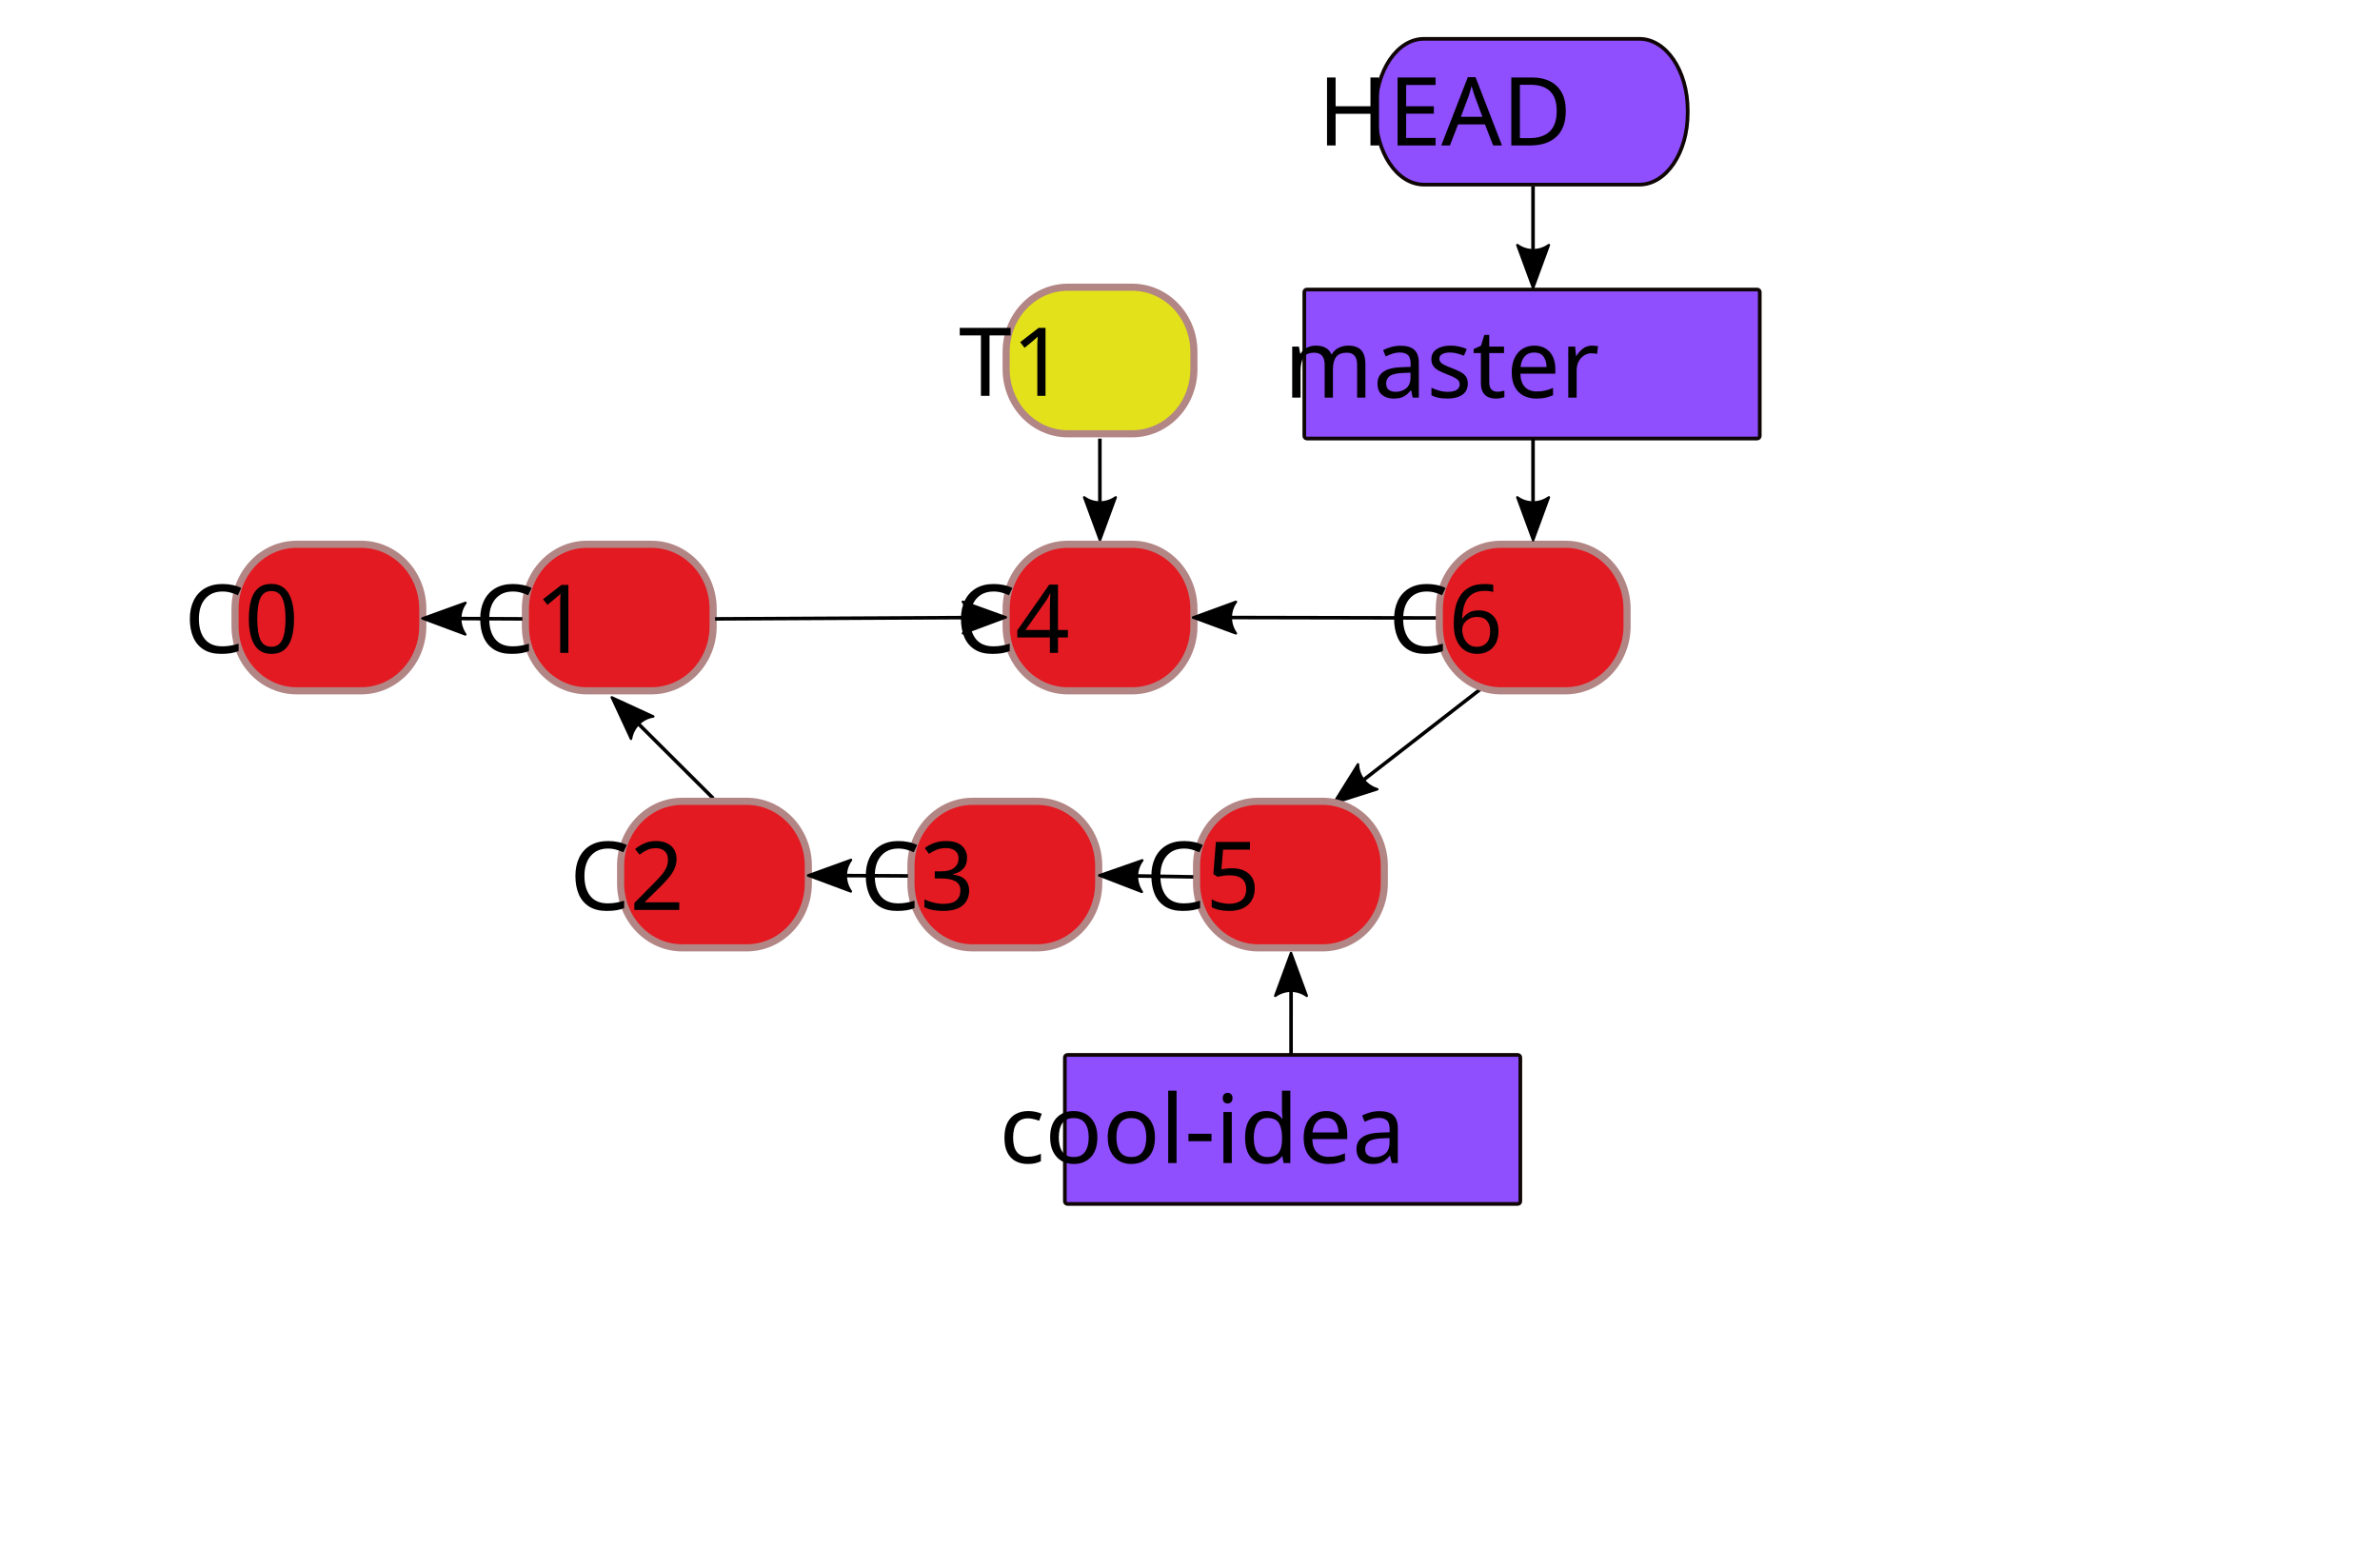
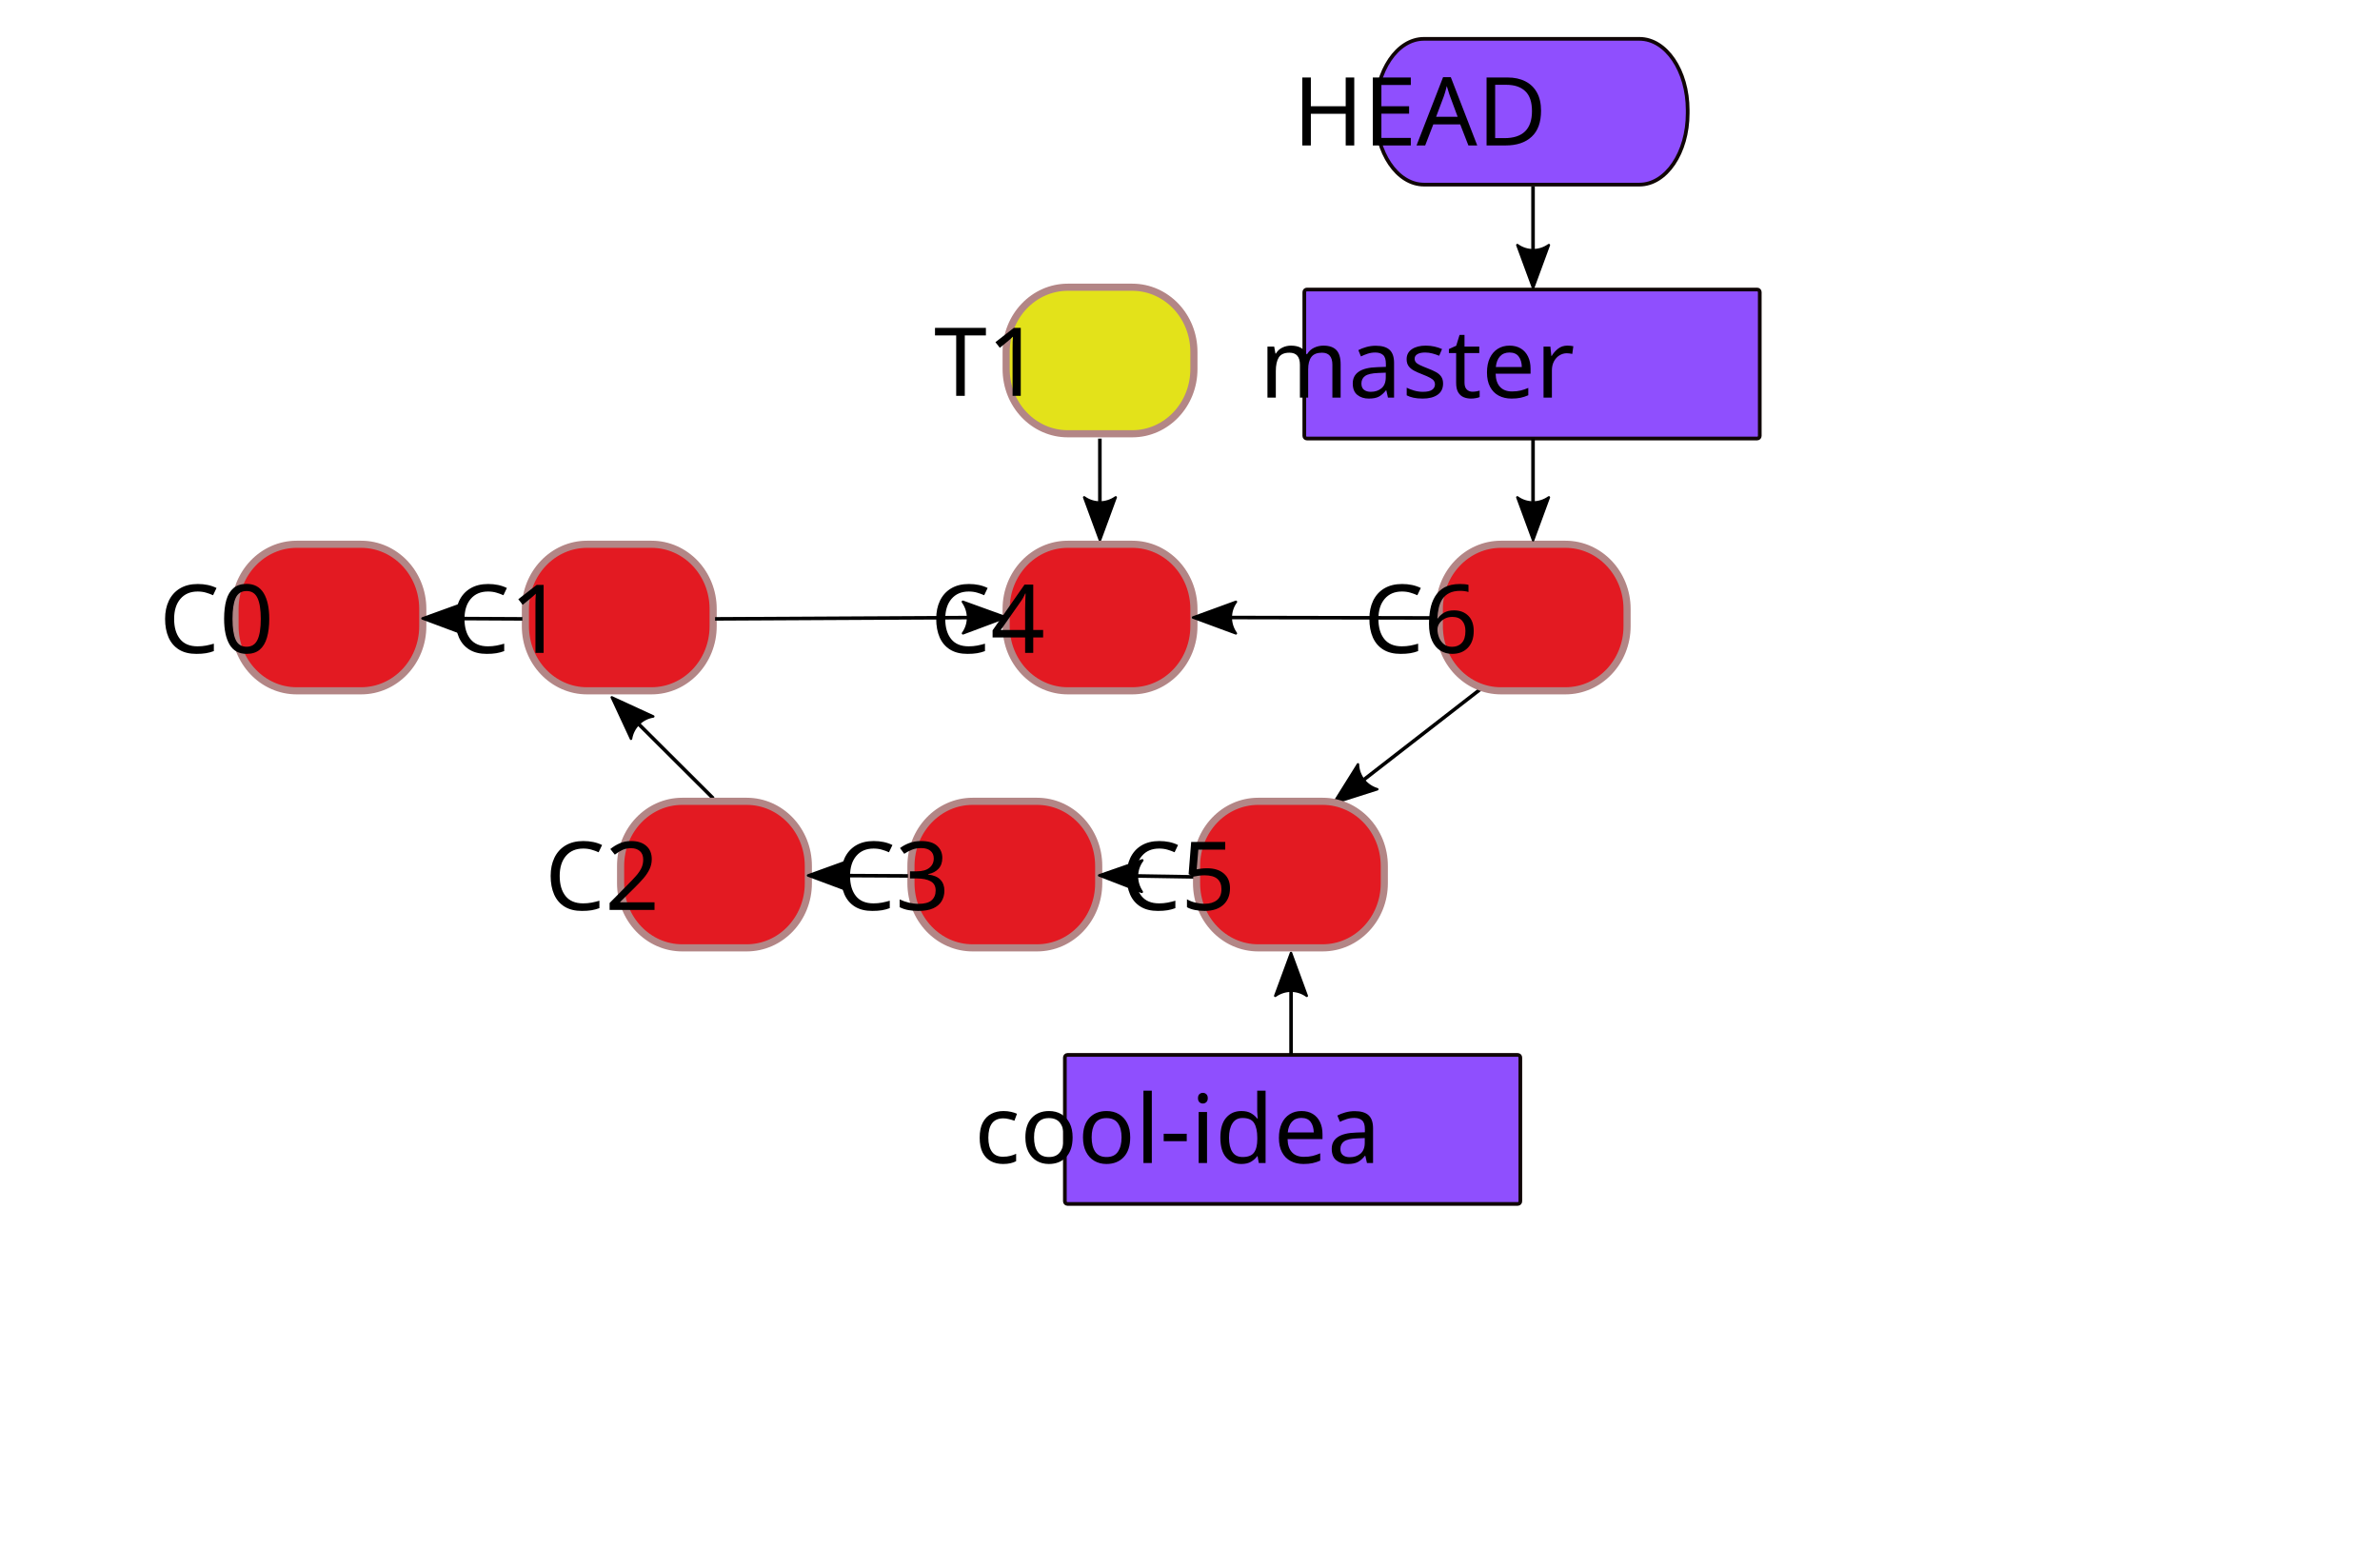
<svg xmlns="http://www.w3.org/2000/svg" width="1000" height="650" viewBox="0 0 1000 650" id="svg3459" version="1.1">
  <defs id="defs3461">
    <marker style="overflow:visible" id="marker6268" refX="0" refY="0" orient="auto">
      <path transform="matrix(-1.1,0,0,-1.1,-1.1,0)" d="M 8.719,4.034 -2.207,0.016 8.719,-4.002 c -1.745,2.372 -1.735,5.617 -6e-7,8.035 z" style="fill:#000000;fill-opacity:1;fill-rule:evenodd;stroke:#000000;stroke-width:0.625;stroke-linejoin:round;stroke-opacity:1" id="path6270" />
    </marker>
    <marker orient="auto" refY="0" refX="0" id="marker4846" style="overflow:visible">
      <path id="path4848" style="fill:#000000;fill-opacity:1;fill-rule:evenodd;stroke:#000000;stroke-width:0.625;stroke-linejoin:round;stroke-opacity:1" d="M 8.719,4.034 -2.207,0.016 8.719,-4.002 c -1.745,2.372 -1.735,5.617 -6e-7,8.035 z" transform="matrix(-1.1,0,0,-1.1,-1.1,0)" />
    </marker>
    <marker style="overflow:visible" id="marker15036" refX="0" refY="0" orient="auto">
      <path transform="matrix(-1.1,0,0,-1.1,-1.1,0)" d="M 8.719,4.034 -2.207,0.016 8.719,-4.002 c -1.745,2.372 -1.735,5.617 -6e-7,8.035 z" style="fill:#000000;fill-opacity:1;fill-rule:evenodd;stroke:#000000;stroke-width:0.625;stroke-linejoin:round;stroke-opacity:1" id="path15038" />
    </marker>
    <marker orient="auto" refY="0" refX="0" id="marker14694" style="overflow:visible">
      <path id="path14696" style="fill:#000000;fill-opacity:1;fill-rule:evenodd;stroke:#000000;stroke-width:0.625;stroke-linejoin:round;stroke-opacity:1" d="M 8.719,4.034 -2.207,0.016 8.719,-4.002 c -1.745,2.372 -1.735,5.617 -6e-7,8.035 z" transform="matrix(-1.1,0,0,-1.1,-1.1,0)" />
    </marker>
    <marker orient="auto" refY="0" refX="0" id="marker11834" style="overflow:visible">
      <path id="path11836" style="fill:#000000;fill-opacity:1;fill-rule:evenodd;stroke:#000000;stroke-width:0.625;stroke-linejoin:round;stroke-opacity:1" d="M 8.719,4.034 -2.207,0.016 8.719,-4.002 c -1.745,2.372 -1.735,5.617 -6e-7,8.035 z" transform="matrix(-1.1,0,0,-1.1,-1.1,0)" />
    </marker>
    <marker style="overflow:visible" id="marker9558" refX="0" refY="0" orient="auto">
      <path transform="matrix(-1.1,0,0,-1.1,-1.1,0)" d="M 8.719,4.034 -2.207,0.016 8.719,-4.002 c -1.745,2.372 -1.735,5.617 -6e-7,8.035 z" style="fill:#000000;fill-opacity:1;fill-rule:evenodd;stroke:#000000;stroke-width:0.625;stroke-linejoin:round;stroke-opacity:1" id="path9560" />
    </marker>
    <marker style="overflow:visible" id="marker8866" refX="0" refY="0" orient="auto">
      <path transform="matrix(-1.1,0,0,-1.1,-1.1,0)" d="M 8.719,4.034 -2.207,0.016 8.719,-4.002 c -1.745,2.372 -1.735,5.617 -6e-7,8.035 z" style="fill:#000000;fill-opacity:1;fill-rule:evenodd;stroke:#000000;stroke-width:0.625;stroke-linejoin:round;stroke-opacity:1" id="path8868" />
    </marker>
    <marker style="overflow:visible" id="marker7950" refX="0" refY="0" orient="auto">
      <path transform="matrix(-1.1,0,0,-1.1,-1.1,0)" d="M 8.719,4.034 -2.207,0.016 8.719,-4.002 c -1.745,2.372 -1.735,5.617 -6e-7,8.035 z" style="fill:#000000;fill-opacity:1;fill-rule:evenodd;stroke:#000000;stroke-width:0.625;stroke-linejoin:round;stroke-opacity:1" id="path7952" />
    </marker>
    <marker orient="auto" refY="0" refX="0" id="marker6961" style="overflow:visible">
      <path id="path6963" style="fill:#000000;fill-opacity:1;fill-rule:evenodd;stroke:#000000;stroke-width:0.625;stroke-linejoin:round;stroke-opacity:1" d="M 8.719,4.034 -2.207,0.016 8.719,-4.002 c -1.745,2.372 -1.735,5.617 -6e-7,8.035 z" transform="matrix(-1.1,0,0,-1.1,-1.1,0)" />
    </marker>
    <marker orient="auto" refY="0" refX="0" id="marker6649" style="overflow:visible">
      <path id="path6651" style="fill:#000000;fill-opacity:1;fill-rule:evenodd;stroke:#000000;stroke-width:0.625;stroke-linejoin:round;stroke-opacity:1" d="M 8.719,4.034 -2.207,0.016 8.719,-4.002 c -1.745,2.372 -1.735,5.617 -6e-7,8.035 z" transform="matrix(-1.1,0,0,-1.1,-1.1,0)" />
    </marker>
    <marker orient="auto" refY="0" refX="0" id="marker11423" style="overflow:visible">
      <path id="path11425" style="fill:#000000;fill-opacity:1;fill-rule:evenodd;stroke:#000000;stroke-width:0.625;stroke-linejoin:round;stroke-opacity:1" d="M 8.719,4.034 -2.207,0.016 8.719,-4.002 c -1.745,2.372 -1.735,5.617 -6e-7,8.035 z" transform="matrix(-1.1,0,0,-1.1,-1.1,0)" />
    </marker>
    <marker style="overflow:visible" id="marker9333" refX="0" refY="0" orient="auto">
      <path transform="matrix(-1.1,0,0,-1.1,-1.1,0)" d="M 8.719,4.034 -2.207,0.016 8.719,-4.002 c -1.745,2.372 -1.735,5.617 -6e-7,8.035 z" style="fill:#000000;fill-opacity:1;fill-rule:evenodd;stroke:#000000;stroke-width:0.625;stroke-linejoin:round;stroke-opacity:1" id="path9335" />
    </marker>
    <marker style="overflow:visible" id="marker8841" refX="0" refY="0" orient="auto">
      <path transform="matrix(-1.1,0,0,-1.1,-1.1,0)" d="M 8.719,4.034 -2.207,0.016 8.719,-4.002 c -1.745,2.372 -1.735,5.617 -6e-7,8.035 z" style="fill:#000000;fill-opacity:1;fill-rule:evenodd;stroke:#000000;stroke-width:0.625;stroke-linejoin:round;stroke-opacity:1" id="path8843" />
    </marker>
    <marker orient="auto" refY="0" refX="0" id="marker8741" style="overflow:visible">
      <path id="path8743" style="fill:#000000;fill-opacity:1;fill-rule:evenodd;stroke:#000000;stroke-width:0.625;stroke-linejoin:round;stroke-opacity:1" d="M 8.719,4.034 -2.207,0.016 8.719,-4.002 c -1.745,2.372 -1.735,5.617 -6e-7,8.035 z" transform="matrix(-1.1,0,0,-1.1,-1.1,0)" />
    </marker>
    <marker style="overflow:visible" id="marker8645" refX="0" refY="0" orient="auto">
      <path transform="matrix(-1.1,0,0,-1.1,-1.1,0)" d="M 8.719,4.034 -2.207,0.016 8.719,-4.002 c -1.745,2.372 -1.735,5.617 -6e-7,8.035 z" style="fill:#000000;fill-opacity:1;fill-rule:evenodd;stroke:#000000;stroke-width:0.625;stroke-linejoin:round;stroke-opacity:1" id="path8647" />
    </marker>
    <marker style="overflow:visible" id="marker7669" refX="0" refY="0" orient="auto">
      <path transform="matrix(-1.1,0,0,-1.1,-1.1,0)" d="M 8.719,4.034 -2.207,0.016 8.719,-4.002 c -1.745,2.372 -1.735,5.617 -6e-7,8.035 z" style="fill:#000000;fill-opacity:1;fill-rule:evenodd;stroke:#000000;stroke-width:0.625;stroke-linejoin:round;stroke-opacity:1" id="path7671" />
    </marker>
    <marker orient="auto" refY="0" refX="0" id="marker6457" style="overflow:visible">
      <path id="path6459" style="fill:#000000;fill-opacity:1;fill-rule:evenodd;stroke:#000000;stroke-width:0.625;stroke-linejoin:round;stroke-opacity:1" d="M 8.719,4.034 -2.207,0.016 8.719,-4.002 c -1.745,2.372 -1.735,5.617 -6e-7,8.035 z" transform="matrix(-1.1,0,0,-1.1,-1.1,0)" />
    </marker>
    <marker style="overflow:visible" id="marker6309" refX="0" refY="0" orient="auto">
      <path transform="matrix(-1.1,0,0,-1.1,-1.1,0)" d="M 8.719,4.034 -2.207,0.016 8.719,-4.002 c -1.745,2.372 -1.735,5.617 -6e-7,8.035 z" style="fill:#000000;fill-opacity:1;fill-rule:evenodd;stroke:#000000;stroke-width:0.625;stroke-linejoin:round;stroke-opacity:1" id="path6311" />
    </marker>
    <marker style="overflow:visible" id="marker4547" refX="0" refY="0" orient="auto">
      <path transform="matrix(-1.1,0,0,-1.1,-1.1,0)" d="M 8.719,4.034 -2.207,0.016 8.719,-4.002 c -1.745,2.372 -1.735,5.617 -6e-7,8.035 z" style="fill:#000000;fill-opacity:1;fill-rule:evenodd;stroke:#000000;stroke-width:0.625;stroke-linejoin:round;stroke-opacity:1" id="path4549" />
    </marker>
    <marker style="overflow:visible" id="marker10796-1" refX="0" refY="0" orient="auto">
      <path transform="matrix(-1.1,0,0,-1.1,-1.1,0)" d="M 8.719,4.034 -2.207,0.016 8.719,-4.002 c -1.745,2.372 -1.735,5.617 -6e-7,8.035 z" style="fill:#000000;fill-opacity:1;fill-rule:evenodd;stroke:#000000;stroke-width:0.625;stroke-linejoin:round;stroke-opacity:1" id="path10798-8" />
    </marker>
    <marker orient="auto" refY="0" refX="0" id="marker12210" style="overflow:visible">
      <path id="path12212" style="fill:#000000;fill-opacity:1;fill-rule:evenodd;stroke:#000000;stroke-width:0.625;stroke-linejoin:round;stroke-opacity:1" d="M 8.719,4.034 -2.207,0.016 8.719,-4.002 c -1.745,2.372 -1.735,5.617 -6e-7,8.035 z" transform="matrix(-1.1,0,0,-1.1,-1.1,0)" />
    </marker>
  </defs>
  <g id="layer2" style="display:inline" transform="translate(0,-100)">
-     <g transform="translate(36,-194.3622)" id="g8486">
-       <rect ry="27.163" rx="25.911" y="523.048" x="184.752" height="61.57" width="78.889" id="rect8488" style="opacity:1;fill:#e31a22;fill-opacity:1;stroke:#b38686;stroke-width:3;stroke-linejoin:round;stroke-miterlimit:4;stroke-dasharray:none;stroke-opacity:1" />
-       <text id="text8490" y="568.698" x="223.81" style="font-style:normal;font-weight:normal;font-size:40px;line-height:125%;font-family:sans-serif;letter-spacing:0px;word-spacing:0px;fill:#000000;fill-opacity:1;stroke:none;stroke-width:1px;stroke-linecap:butt;stroke-linejoin:miter;stroke-opacity:1" xml:space="preserve">
-         <tspan style="text-align:center;text-anchor:middle" y="568.698" x="223.81" id="tspan8492">C1</tspan>
-       </text>
+     <g id="g6752">
+       <g id="g8486" transform="translate(36,-194.3622)">
+         <rect style="opacity:1;fill:#e31a22;fill-opacity:1;stroke:#b38686;stroke-width:3;stroke-linejoin:round;stroke-miterlimit:4;stroke-dasharray:none;stroke-opacity:1" id="rect8488" width="78.889" height="61.57" x="184.752" y="523.048" rx="25.911" ry="27.163" />
+         <text xml:space="preserve" style="font-style:normal;font-weight:normal;font-size:40px;line-height:125%;font-family:sans-serif;letter-spacing:0px;word-spacing:0px;fill:#000000;fill-opacity:1;stroke:none;stroke-width:1px;stroke-linecap:butt;stroke-linejoin:miter;stroke-opacity:1" x="223.81" y="568.698" id="text8490">
+           <tspan id="tspan8492" x="223.81" y="568.698" style="text-align:center;text-anchor:middle">C1</tspan>
+         </text>
+       </g>
+       <g transform="translate(198,-300.3622)" id="g8494">
+         <rect style="opacity:1;fill:#8f4ffe;fill-opacity:1;stroke:#100606;stroke-width:1.556;stroke-linejoin:miter;stroke-miterlimit:4;stroke-dasharray:none;stroke-dashoffset:0;stroke-opacity:1" id="rect8496" width="191.369" height="62.611" x="350.029" y="522.007" rx="1.091" />
+         <text xml:space="preserve" style="font-style:normal;font-weight:normal;font-size:40px;line-height:125%;font-family:sans-serif;text-align:center;letter-spacing:0px;word-spacing:0px;text-anchor:middle;fill:#000000;fill-opacity:1;stroke:none;stroke-width:1px;stroke-linecap:butt;stroke-linejoin:miter;stroke-opacity:1" x="444.198" y="567.431" id="text8498">
+           <tspan id="tspan8500" x="444.198" y="567.431">master</tspan>
+         </text>
+       </g>
+       <path style="opacity:1;fill:none;fill-rule:evenodd;stroke:#000000;stroke-width:1.5;stroke-linecap:butt;stroke-linejoin:miter;stroke-miterlimit:4;stroke-dasharray:none;stroke-opacity:1;marker-end:url(#marker7669)" d="m 462.131,284.3 0.008,40.706" id="path8510" />
+       <g transform="translate(-86,-194.3622)" id="g11407">
+         <rect ry="27.163" rx="25.911" y="523.048" x="184.752" height="61.57" width="78.889" id="rect11409" style="opacity:1;fill:#e31a22;fill-opacity:1;stroke:#b38686;stroke-width:3;stroke-linejoin:round;stroke-miterlimit:4;stroke-dasharray:none;stroke-opacity:1" />
+         <text id="text11411" y="568.698" x="223.81" style="font-style:normal;font-weight:normal;font-size:40px;line-height:125%;font-family:sans-serif;letter-spacing:0px;word-spacing:0px;fill:#000000;fill-opacity:1;stroke:none;stroke-width:1px;stroke-linecap:butt;stroke-linejoin:miter;stroke-opacity:1" xml:space="preserve">
+           <tspan style="text-align:center;text-anchor:middle" y="568.698" x="223.81" id="tspan11413">C0</tspan>
+         </text>
+       </g>
+       <path id="path11421" d="m 219.494,360.028 -39.992,-0.203" style="opacity:1;fill:none;fill-rule:evenodd;stroke:#000000;stroke-width:1.5;stroke-linecap:butt;stroke-linejoin:miter;stroke-miterlimit:4;stroke-dasharray:none;stroke-opacity:1;marker-end:url(#marker11423)" />
+       <path id="path4476" d="M 299.693,435.465 258.469,394.386" style="opacity:1;fill:none;fill-rule:evenodd;stroke:#000000;stroke-width:1.5;stroke-linecap:butt;stroke-linejoin:miter;stroke-miterlimit:4;stroke-dasharray:none;stroke-opacity:1;marker-end:url(#marker6649)" />
+       <g transform="translate(76,-86.36222)" id="g6641">
+         <rect ry="27.163" rx="25.911" y="523.048" x="184.752" height="61.57" width="78.889" id="rect6643" style="opacity:1;fill:#e31a22;fill-opacity:1;stroke:#b38686;stroke-width:3;stroke-linejoin:round;stroke-miterlimit:4;stroke-dasharray:none;stroke-opacity:1" />
+         <text id="text6645" y="568.698" x="223.81" style="font-style:normal;font-weight:normal;font-size:40px;line-height:125%;font-family:sans-serif;letter-spacing:0px;word-spacing:0px;fill:#000000;fill-opacity:1;stroke:none;stroke-width:1px;stroke-linecap:butt;stroke-linejoin:miter;stroke-opacity:1" xml:space="preserve">
+           <tspan style="text-align:center;text-anchor:middle" y="568.698" x="223.81" id="tspan6647">C2</tspan>
+         </text>
+       </g>
+       <g transform="translate(199.2195,-336.3134)" id="g7914">
+         <rect style="opacity:1;fill:#8f4ffe;fill-opacity:1;stroke:#100606;stroke-width:1.556;stroke-linejoin:miter;stroke-miterlimit:4;stroke-dasharray:none;stroke-dashoffset:0;stroke-opacity:1" id="rect7916" width="131.095" height="61.242" x="378.797" y="452.637" rx="20.269" ry="29.936" />
+         <text xml:space="preserve" style="font-style:normal;font-weight:normal;font-size:40px;line-height:125%;font-family:sans-serif;letter-spacing:0px;word-spacing:0px;fill:#000000;fill-opacity:1;stroke:none;stroke-width:1px;stroke-linecap:butt;stroke-linejoin:miter;stroke-opacity:1" x="444.198" y="497.431" id="text7918">
+           <tspan id="tspan7920" x="444.198" y="497.431" style="text-align:center;text-anchor:middle">HEAD</tspan>
+         </text>
+       </g>
+       <g transform="translate(97.39504,21.23359)" id="g7922">
+         <rect style="opacity:1;fill:#8f4ffe;fill-opacity:1;stroke:#100606;stroke-width:1.556;stroke-linejoin:miter;stroke-miterlimit:4;stroke-dasharray:none;stroke-dashoffset:0;stroke-opacity:1" id="rect7924" width="191.369" height="62.611" x="350.029" y="522.007" rx="1.091" />
+         <text xml:space="preserve" style="font-style:normal;font-weight:normal;font-size:40px;line-height:125%;font-family:sans-serif;text-align:center;letter-spacing:0px;word-spacing:0px;text-anchor:middle;fill:#000000;fill-opacity:1;stroke:none;stroke-width:1px;stroke-linecap:butt;stroke-linejoin:miter;stroke-opacity:1" x="444.198" y="567.431" id="text7926">
+           <tspan id="tspan7928" x="444.198" y="567.431">cool-idea</tspan>
+         </text>
+       </g>
+       <g id="g7932" transform="translate(198,-86.36222)">
+         <rect style="opacity:1;fill:#e31a22;fill-opacity:1;stroke:#b38686;stroke-width:3;stroke-linejoin:round;stroke-miterlimit:4;stroke-dasharray:none;stroke-opacity:1" id="rect7934" width="78.889" height="61.57" x="184.752" y="523.048" rx="25.911" ry="27.163" />
+         <text xml:space="preserve" style="font-style:normal;font-weight:normal;font-size:40px;line-height:125%;font-family:sans-serif;letter-spacing:0px;word-spacing:0px;fill:#000000;fill-opacity:1;stroke:none;stroke-width:1px;stroke-linecap:butt;stroke-linejoin:miter;stroke-opacity:1" x="223.81" y="568.698" id="text7936">
+           <tspan id="tspan7938" x="223.81" y="568.698" style="text-align:center;text-anchor:middle">C3</tspan>
+         </text>
+       </g>
+       <path style="opacity:1;fill:none;fill-rule:evenodd;stroke:#000000;stroke-width:1.5;stroke-linecap:butt;stroke-linejoin:miter;stroke-miterlimit:4;stroke-dasharray:none;stroke-opacity:1;marker-end:url(#marker6961)" d="m 542.461,543.092 0.008,-40.706" id="path7940" />
+       <path style="opacity:1;fill:none;fill-rule:evenodd;stroke:#000000;stroke-width:1.5;stroke-linecap:butt;stroke-linejoin:miter;stroke-miterlimit:4;stroke-dasharray:none;stroke-opacity:1;marker-end:url(#marker7950)" d="m 381.494,468.028 -39.992,-0.203" id="path7948" />
+       <g transform="translate(238,-194.3622)" id="g9542">
+         <rect ry="27.163" rx="25.911" y="523.048" x="184.752" height="61.57" width="78.889" id="rect9544" style="opacity:1;fill:#e31a22;fill-opacity:1;stroke:#b38686;stroke-width:3;stroke-linejoin:round;stroke-miterlimit:4;stroke-dasharray:none;stroke-opacity:1" />
+         <text id="text9546" y="568.698" x="223.81" style="font-style:normal;font-weight:normal;font-size:40px;line-height:125%;font-family:sans-serif;letter-spacing:0px;word-spacing:0px;fill:#000000;fill-opacity:1;stroke:none;stroke-width:1px;stroke-linecap:butt;stroke-linejoin:miter;stroke-opacity:1" xml:space="preserve">
+           <tspan style="text-align:center;text-anchor:middle" y="568.698" x="223.81" id="tspan9548">C4</tspan>
+         </text>
+       </g>
+       <path style="opacity:1;fill:none;fill-rule:evenodd;stroke:#000000;stroke-width:1.5;stroke-linecap:butt;stroke-linejoin:miter;stroke-miterlimit:4;stroke-dasharray:none;stroke-opacity:1;marker-end:url(#marker9558)" d="m 300.454,360.028 120.171,-0.609" id="path9556" />
+       <g id="g11818" transform="translate(238,-302.3622)">
+         <rect style="opacity:1;fill:#e3e21a;fill-opacity:1;stroke:#b38686;stroke-width:3;stroke-linejoin:round;stroke-miterlimit:4;stroke-dasharray:none;stroke-opacity:1" id="rect11820" width="78.889" height="61.57" x="184.752" y="523.048" rx="25.911" ry="27.163" />
+         <text xml:space="preserve" style="font-style:normal;font-weight:normal;font-size:40px;line-height:125%;font-family:sans-serif;letter-spacing:0px;word-spacing:0px;fill:#000000;fill-opacity:1;stroke:none;stroke-width:1px;stroke-linecap:butt;stroke-linejoin:miter;stroke-opacity:1" x="223.81" y="568.698" id="text11822">
+           <tspan id="tspan11824" x="223.81" y="568.698" style="text-align:center;text-anchor:middle">T1</tspan>
+         </text>
+       </g>
+       <path id="path11832" d="m 623.047,388.783 -61.091,47.414" style="opacity:1;fill:none;fill-rule:evenodd;stroke:#000000;stroke-width:1.5;stroke-linecap:butt;stroke-linejoin:miter;stroke-miterlimit:4;stroke-dasharray:none;stroke-opacity:1;marker-end:url(#marker11834)" />
+       <g transform="translate(318,-86.36222)" id="g14682">
+         <rect ry="27.163" rx="25.911" y="523.048" x="184.752" height="61.57" width="78.889" id="rect14684" style="opacity:1;fill:#e31a22;fill-opacity:1;stroke:#b38686;stroke-width:3;stroke-linejoin:round;stroke-miterlimit:4;stroke-dasharray:none;stroke-opacity:1" />
+         <text id="text14686" y="568.698" x="223.81" style="font-style:normal;font-weight:normal;font-size:40px;line-height:125%;font-family:sans-serif;letter-spacing:0px;word-spacing:0px;fill:#000000;fill-opacity:1;stroke:none;stroke-width:1px;stroke-linecap:butt;stroke-linejoin:miter;stroke-opacity:1" xml:space="preserve">
+           <tspan style="text-align:center;text-anchor:middle" y="568.698" x="223.81" id="tspan14688">C5</tspan>
+         </text>
+       </g>
+       <path id="path14690" d="m 501.38,468.434 -37.553,-0.609" style="opacity:1;fill:none;fill-rule:evenodd;stroke:#000000;stroke-width:1.5;stroke-linecap:butt;stroke-linejoin:miter;stroke-miterlimit:4;stroke-dasharray:none;stroke-opacity:1;marker-end:url(#marker14694)" />
+       <path style="opacity:1;fill:none;fill-rule:evenodd;stroke:#000000;stroke-width:1.5;stroke-linecap:butt;stroke-linejoin:miter;stroke-miterlimit:4;stroke-dasharray:none;stroke-opacity:1;marker-end:url(#marker15036)" d="M 603.819,359.637 503.258,359.435" id="path15034" />
+       <g id="g4362" transform="translate(420,-194.3622)">
+         <rect style="opacity:1;fill:#e31a22;fill-opacity:1;stroke:#b38686;stroke-width:3;stroke-linejoin:round;stroke-miterlimit:4;stroke-dasharray:none;stroke-opacity:1" id="rect4364" width="78.889" height="61.57" x="184.752" y="523.048" rx="25.911" ry="27.163" />
+         <text xml:space="preserve" style="font-style:normal;font-weight:normal;font-size:40px;line-height:125%;font-family:sans-serif;letter-spacing:0px;word-spacing:0px;fill:#000000;fill-opacity:1;stroke:none;stroke-width:1px;stroke-linecap:butt;stroke-linejoin:miter;stroke-opacity:1" x="223.81" y="568.698" id="text4366">
+           <tspan id="tspan4368" x="223.81" y="568.698" style="text-align:center;text-anchor:middle">C6</tspan>
+         </text>
+       </g>
+       <path id="path4844" d="m 644.131,284.3 0.008,40.706" style="opacity:1;fill:none;fill-rule:evenodd;stroke:#000000;stroke-width:1.5;stroke-linecap:butt;stroke-linejoin:miter;stroke-miterlimit:4;stroke-dasharray:none;stroke-opacity:1;marker-end:url(#marker4846)" />
+       <path style="opacity:1;fill:none;fill-rule:evenodd;stroke:#000000;stroke-width:1.5;stroke-linecap:butt;stroke-linejoin:miter;stroke-miterlimit:4;stroke-dasharray:none;stroke-opacity:1;marker-end:url(#marker6268)" d="m 644.131,178.3 0.008,40.706" id="path6266" />
    </g>
-     <g id="g8494" transform="translate(198,-300.3622)">
-       <rect rx="1.091" y="522.007" x="350.029" height="62.611" width="191.369" id="rect8496" style="opacity:1;fill:#8f4ffe;fill-opacity:1;stroke:#100606;stroke-width:1.556;stroke-linejoin:miter;stroke-miterlimit:4;stroke-dasharray:none;stroke-dashoffset:0;stroke-opacity:1" />
-       <text id="text8498" y="567.431" x="444.198" style="font-style:normal;font-weight:normal;font-size:40px;line-height:125%;font-family:sans-serif;text-align:center;letter-spacing:0px;word-spacing:0px;text-anchor:middle;fill:#000000;fill-opacity:1;stroke:none;stroke-width:1px;stroke-linecap:butt;stroke-linejoin:miter;stroke-opacity:1" xml:space="preserve">
-         <tspan y="567.431" x="444.198" id="tspan8500">master</tspan>
-       </text>
-     </g>
-     <path id="path8510" d="m 462.131,284.3 0.008,40.706" style="opacity:1;fill:none;fill-rule:evenodd;stroke:#000000;stroke-width:1.5;stroke-linecap:butt;stroke-linejoin:miter;stroke-miterlimit:4;stroke-dasharray:none;stroke-opacity:1;marker-end:url(#marker7669)" />
-     <g id="g11407" transform="translate(-86,-194.3622)">
-       <rect style="opacity:1;fill:#e31a22;fill-opacity:1;stroke:#b38686;stroke-width:3;stroke-linejoin:round;stroke-miterlimit:4;stroke-dasharray:none;stroke-opacity:1" id="rect11409" width="78.889" height="61.57" x="184.752" y="523.048" rx="25.911" ry="27.163" />
-       <text xml:space="preserve" style="font-style:normal;font-weight:normal;font-size:40px;line-height:125%;font-family:sans-serif;letter-spacing:0px;word-spacing:0px;fill:#000000;fill-opacity:1;stroke:none;stroke-width:1px;stroke-linecap:butt;stroke-linejoin:miter;stroke-opacity:1" x="223.81" y="568.698" id="text11411">
-         <tspan id="tspan11413" x="223.81" y="568.698" style="text-align:center;text-anchor:middle">C0</tspan>
-       </text>
-     </g>
-     <path style="opacity:1;fill:none;fill-rule:evenodd;stroke:#000000;stroke-width:1.5;stroke-linecap:butt;stroke-linejoin:miter;stroke-miterlimit:4;stroke-dasharray:none;stroke-opacity:1;marker-end:url(#marker11423)" d="m 219.494,360.028 -39.992,-0.203" id="path11421" />
-     <path style="opacity:1;fill:none;fill-rule:evenodd;stroke:#000000;stroke-width:1.5;stroke-linecap:butt;stroke-linejoin:miter;stroke-miterlimit:4;stroke-dasharray:none;stroke-opacity:1;marker-end:url(#marker6649)" d="M 299.693,435.465 258.469,394.386" id="path4476" />
-     <g id="g6641" transform="translate(76,-86.36222)">
-       <rect style="opacity:1;fill:#e31a22;fill-opacity:1;stroke:#b38686;stroke-width:3;stroke-linejoin:round;stroke-miterlimit:4;stroke-dasharray:none;stroke-opacity:1" id="rect6643" width="78.889" height="61.57" x="184.752" y="523.048" rx="25.911" ry="27.163" />
-       <text xml:space="preserve" style="font-style:normal;font-weight:normal;font-size:40px;line-height:125%;font-family:sans-serif;letter-spacing:0px;word-spacing:0px;fill:#000000;fill-opacity:1;stroke:none;stroke-width:1px;stroke-linecap:butt;stroke-linejoin:miter;stroke-opacity:1" x="223.81" y="568.698" id="text6645">
-         <tspan id="tspan6647" x="223.81" y="568.698" style="text-align:center;text-anchor:middle">C2</tspan>
-       </text>
-     </g>
-     <g id="g7914" transform="translate(199.2195,-336.3134)">
-       <rect ry="29.936" rx="20.269" y="452.637" x="378.797" height="61.242" width="131.095" id="rect7916" style="opacity:1;fill:#8f4ffe;fill-opacity:1;stroke:#100606;stroke-width:1.556;stroke-linejoin:miter;stroke-miterlimit:4;stroke-dasharray:none;stroke-dashoffset:0;stroke-opacity:1" />
-       <text id="text7918" y="497.431" x="444.198" style="font-style:normal;font-weight:normal;font-size:40px;line-height:125%;font-family:sans-serif;letter-spacing:0px;word-spacing:0px;fill:#000000;fill-opacity:1;stroke:none;stroke-width:1px;stroke-linecap:butt;stroke-linejoin:miter;stroke-opacity:1" xml:space="preserve">
-         <tspan style="text-align:center;text-anchor:middle" y="497.431" x="444.198" id="tspan7920">HEAD</tspan>
-       </text>
-     </g>
-     <g id="g7922" transform="translate(97.39504,21.23359)">
-       <rect rx="1.091" y="522.007" x="350.029" height="62.611" width="191.369" id="rect7924" style="opacity:1;fill:#8f4ffe;fill-opacity:1;stroke:#100606;stroke-width:1.556;stroke-linejoin:miter;stroke-miterlimit:4;stroke-dasharray:none;stroke-dashoffset:0;stroke-opacity:1" />
-       <text id="text7926" y="567.431" x="444.198" style="font-style:normal;font-weight:normal;font-size:40px;line-height:125%;font-family:sans-serif;text-align:center;letter-spacing:0px;word-spacing:0px;text-anchor:middle;fill:#000000;fill-opacity:1;stroke:none;stroke-width:1px;stroke-linecap:butt;stroke-linejoin:miter;stroke-opacity:1" xml:space="preserve">
-         <tspan y="567.431" x="444.198" id="tspan7928">cool-idea</tspan>
-       </text>
-     </g>
-     <g transform="translate(198,-86.36222)" id="g7932">
-       <rect ry="27.163" rx="25.911" y="523.048" x="184.752" height="61.57" width="78.889" id="rect7934" style="opacity:1;fill:#e31a22;fill-opacity:1;stroke:#b38686;stroke-width:3;stroke-linejoin:round;stroke-miterlimit:4;stroke-dasharray:none;stroke-opacity:1" />
-       <text id="text7936" y="568.698" x="223.81" style="font-style:normal;font-weight:normal;font-size:40px;line-height:125%;font-family:sans-serif;letter-spacing:0px;word-spacing:0px;fill:#000000;fill-opacity:1;stroke:none;stroke-width:1px;stroke-linecap:butt;stroke-linejoin:miter;stroke-opacity:1" xml:space="preserve">
-         <tspan style="text-align:center;text-anchor:middle" y="568.698" x="223.81" id="tspan7938">C3</tspan>
-       </text>
-     </g>
-     <path id="path7940" d="m 542.461,543.092 0.008,-40.706" style="opacity:1;fill:none;fill-rule:evenodd;stroke:#000000;stroke-width:1.5;stroke-linecap:butt;stroke-linejoin:miter;stroke-miterlimit:4;stroke-dasharray:none;stroke-opacity:1;marker-end:url(#marker6961)" />
-     <path id="path7948" d="m 381.494,468.028 -39.992,-0.203" style="opacity:1;fill:none;fill-rule:evenodd;stroke:#000000;stroke-width:1.5;stroke-linecap:butt;stroke-linejoin:miter;stroke-miterlimit:4;stroke-dasharray:none;stroke-opacity:1;marker-end:url(#marker7950)" />
-     <g id="g9542" transform="translate(238,-194.3622)">
-       <rect style="opacity:1;fill:#e31a22;fill-opacity:1;stroke:#b38686;stroke-width:3;stroke-linejoin:round;stroke-miterlimit:4;stroke-dasharray:none;stroke-opacity:1" id="rect9544" width="78.889" height="61.57" x="184.752" y="523.048" rx="25.911" ry="27.163" />
-       <text xml:space="preserve" style="font-style:normal;font-weight:normal;font-size:40px;line-height:125%;font-family:sans-serif;letter-spacing:0px;word-spacing:0px;fill:#000000;fill-opacity:1;stroke:none;stroke-width:1px;stroke-linecap:butt;stroke-linejoin:miter;stroke-opacity:1" x="223.81" y="568.698" id="text9546">
-         <tspan id="tspan9548" x="223.81" y="568.698" style="text-align:center;text-anchor:middle">C4</tspan>
-       </text>
-     </g>
-     <path id="path9556" d="m 300.454,360.028 120.171,-0.609" style="opacity:1;fill:none;fill-rule:evenodd;stroke:#000000;stroke-width:1.5;stroke-linecap:butt;stroke-linejoin:miter;stroke-miterlimit:4;stroke-dasharray:none;stroke-opacity:1;marker-end:url(#marker9558)" />
-     <g transform="translate(238,-302.3622)" id="g11818">
-       <rect ry="27.163" rx="25.911" y="523.048" x="184.752" height="61.57" width="78.889" id="rect11820" style="opacity:1;fill:#e3e21a;fill-opacity:1;stroke:#b38686;stroke-width:3;stroke-linejoin:round;stroke-miterlimit:4;stroke-dasharray:none;stroke-opacity:1" />
-       <text id="text11822" y="568.698" x="223.81" style="font-style:normal;font-weight:normal;font-size:40px;line-height:125%;font-family:sans-serif;letter-spacing:0px;word-spacing:0px;fill:#000000;fill-opacity:1;stroke:none;stroke-width:1px;stroke-linecap:butt;stroke-linejoin:miter;stroke-opacity:1" xml:space="preserve">
-         <tspan style="text-align:center;text-anchor:middle" y="568.698" x="223.81" id="tspan11824">T1</tspan>
-       </text>
-     </g>
-     <path style="opacity:1;fill:none;fill-rule:evenodd;stroke:#000000;stroke-width:1.5;stroke-linecap:butt;stroke-linejoin:miter;stroke-miterlimit:4;stroke-dasharray:none;stroke-opacity:1;marker-end:url(#marker11834)" d="m 623.047,388.783 -61.091,47.414" id="path11832" />
-     <g id="g14682" transform="translate(318,-86.36222)">
-       <rect style="opacity:1;fill:#e31a22;fill-opacity:1;stroke:#b38686;stroke-width:3;stroke-linejoin:round;stroke-miterlimit:4;stroke-dasharray:none;stroke-opacity:1" id="rect14684" width="78.889" height="61.57" x="184.752" y="523.048" rx="25.911" ry="27.163" />
-       <text xml:space="preserve" style="font-style:normal;font-weight:normal;font-size:40px;line-height:125%;font-family:sans-serif;letter-spacing:0px;word-spacing:0px;fill:#000000;fill-opacity:1;stroke:none;stroke-width:1px;stroke-linecap:butt;stroke-linejoin:miter;stroke-opacity:1" x="223.81" y="568.698" id="text14686">
-         <tspan id="tspan14688" x="223.81" y="568.698" style="text-align:center;text-anchor:middle">C5</tspan>
-       </text>
-     </g>
-     <path style="opacity:1;fill:none;fill-rule:evenodd;stroke:#000000;stroke-width:1.5;stroke-linecap:butt;stroke-linejoin:miter;stroke-miterlimit:4;stroke-dasharray:none;stroke-opacity:1;marker-end:url(#marker14694)" d="m 501.38,468.434 -37.553,-0.609" id="path14690" />
-     <path id="path15034" d="M 603.819,359.637 503.258,359.435" style="opacity:1;fill:none;fill-rule:evenodd;stroke:#000000;stroke-width:1.5;stroke-linecap:butt;stroke-linejoin:miter;stroke-miterlimit:4;stroke-dasharray:none;stroke-opacity:1;marker-end:url(#marker15036)" />
-     <g transform="translate(420,-194.3622)" id="g4362">
-       <rect ry="27.163" rx="25.911" y="523.048" x="184.752" height="61.57" width="78.889" id="rect4364" style="opacity:1;fill:#e31a22;fill-opacity:1;stroke:#b38686;stroke-width:3;stroke-linejoin:round;stroke-miterlimit:4;stroke-dasharray:none;stroke-opacity:1" />
-       <text id="text4366" y="568.698" x="223.81" style="font-style:normal;font-weight:normal;font-size:40px;line-height:125%;font-family:sans-serif;letter-spacing:0px;word-spacing:0px;fill:#000000;fill-opacity:1;stroke:none;stroke-width:1px;stroke-linecap:butt;stroke-linejoin:miter;stroke-opacity:1" xml:space="preserve">
-         <tspan style="text-align:center;text-anchor:middle" y="568.698" x="223.81" id="tspan4368">C6</tspan>
-       </text>
-     </g>
-     <path style="opacity:1;fill:none;fill-rule:evenodd;stroke:#000000;stroke-width:1.5;stroke-linecap:butt;stroke-linejoin:miter;stroke-miterlimit:4;stroke-dasharray:none;stroke-opacity:1;marker-end:url(#marker4846)" d="m 644.131,284.3 0.008,40.706" id="path4844" />
-     <path id="path6266" d="m 644.131,178.3 0.008,40.706" style="opacity:1;fill:none;fill-rule:evenodd;stroke:#000000;stroke-width:1.5;stroke-linecap:butt;stroke-linejoin:miter;stroke-miterlimit:4;stroke-dasharray:none;stroke-opacity:1;marker-end:url(#marker6268)" />
  </g>
</svg>
